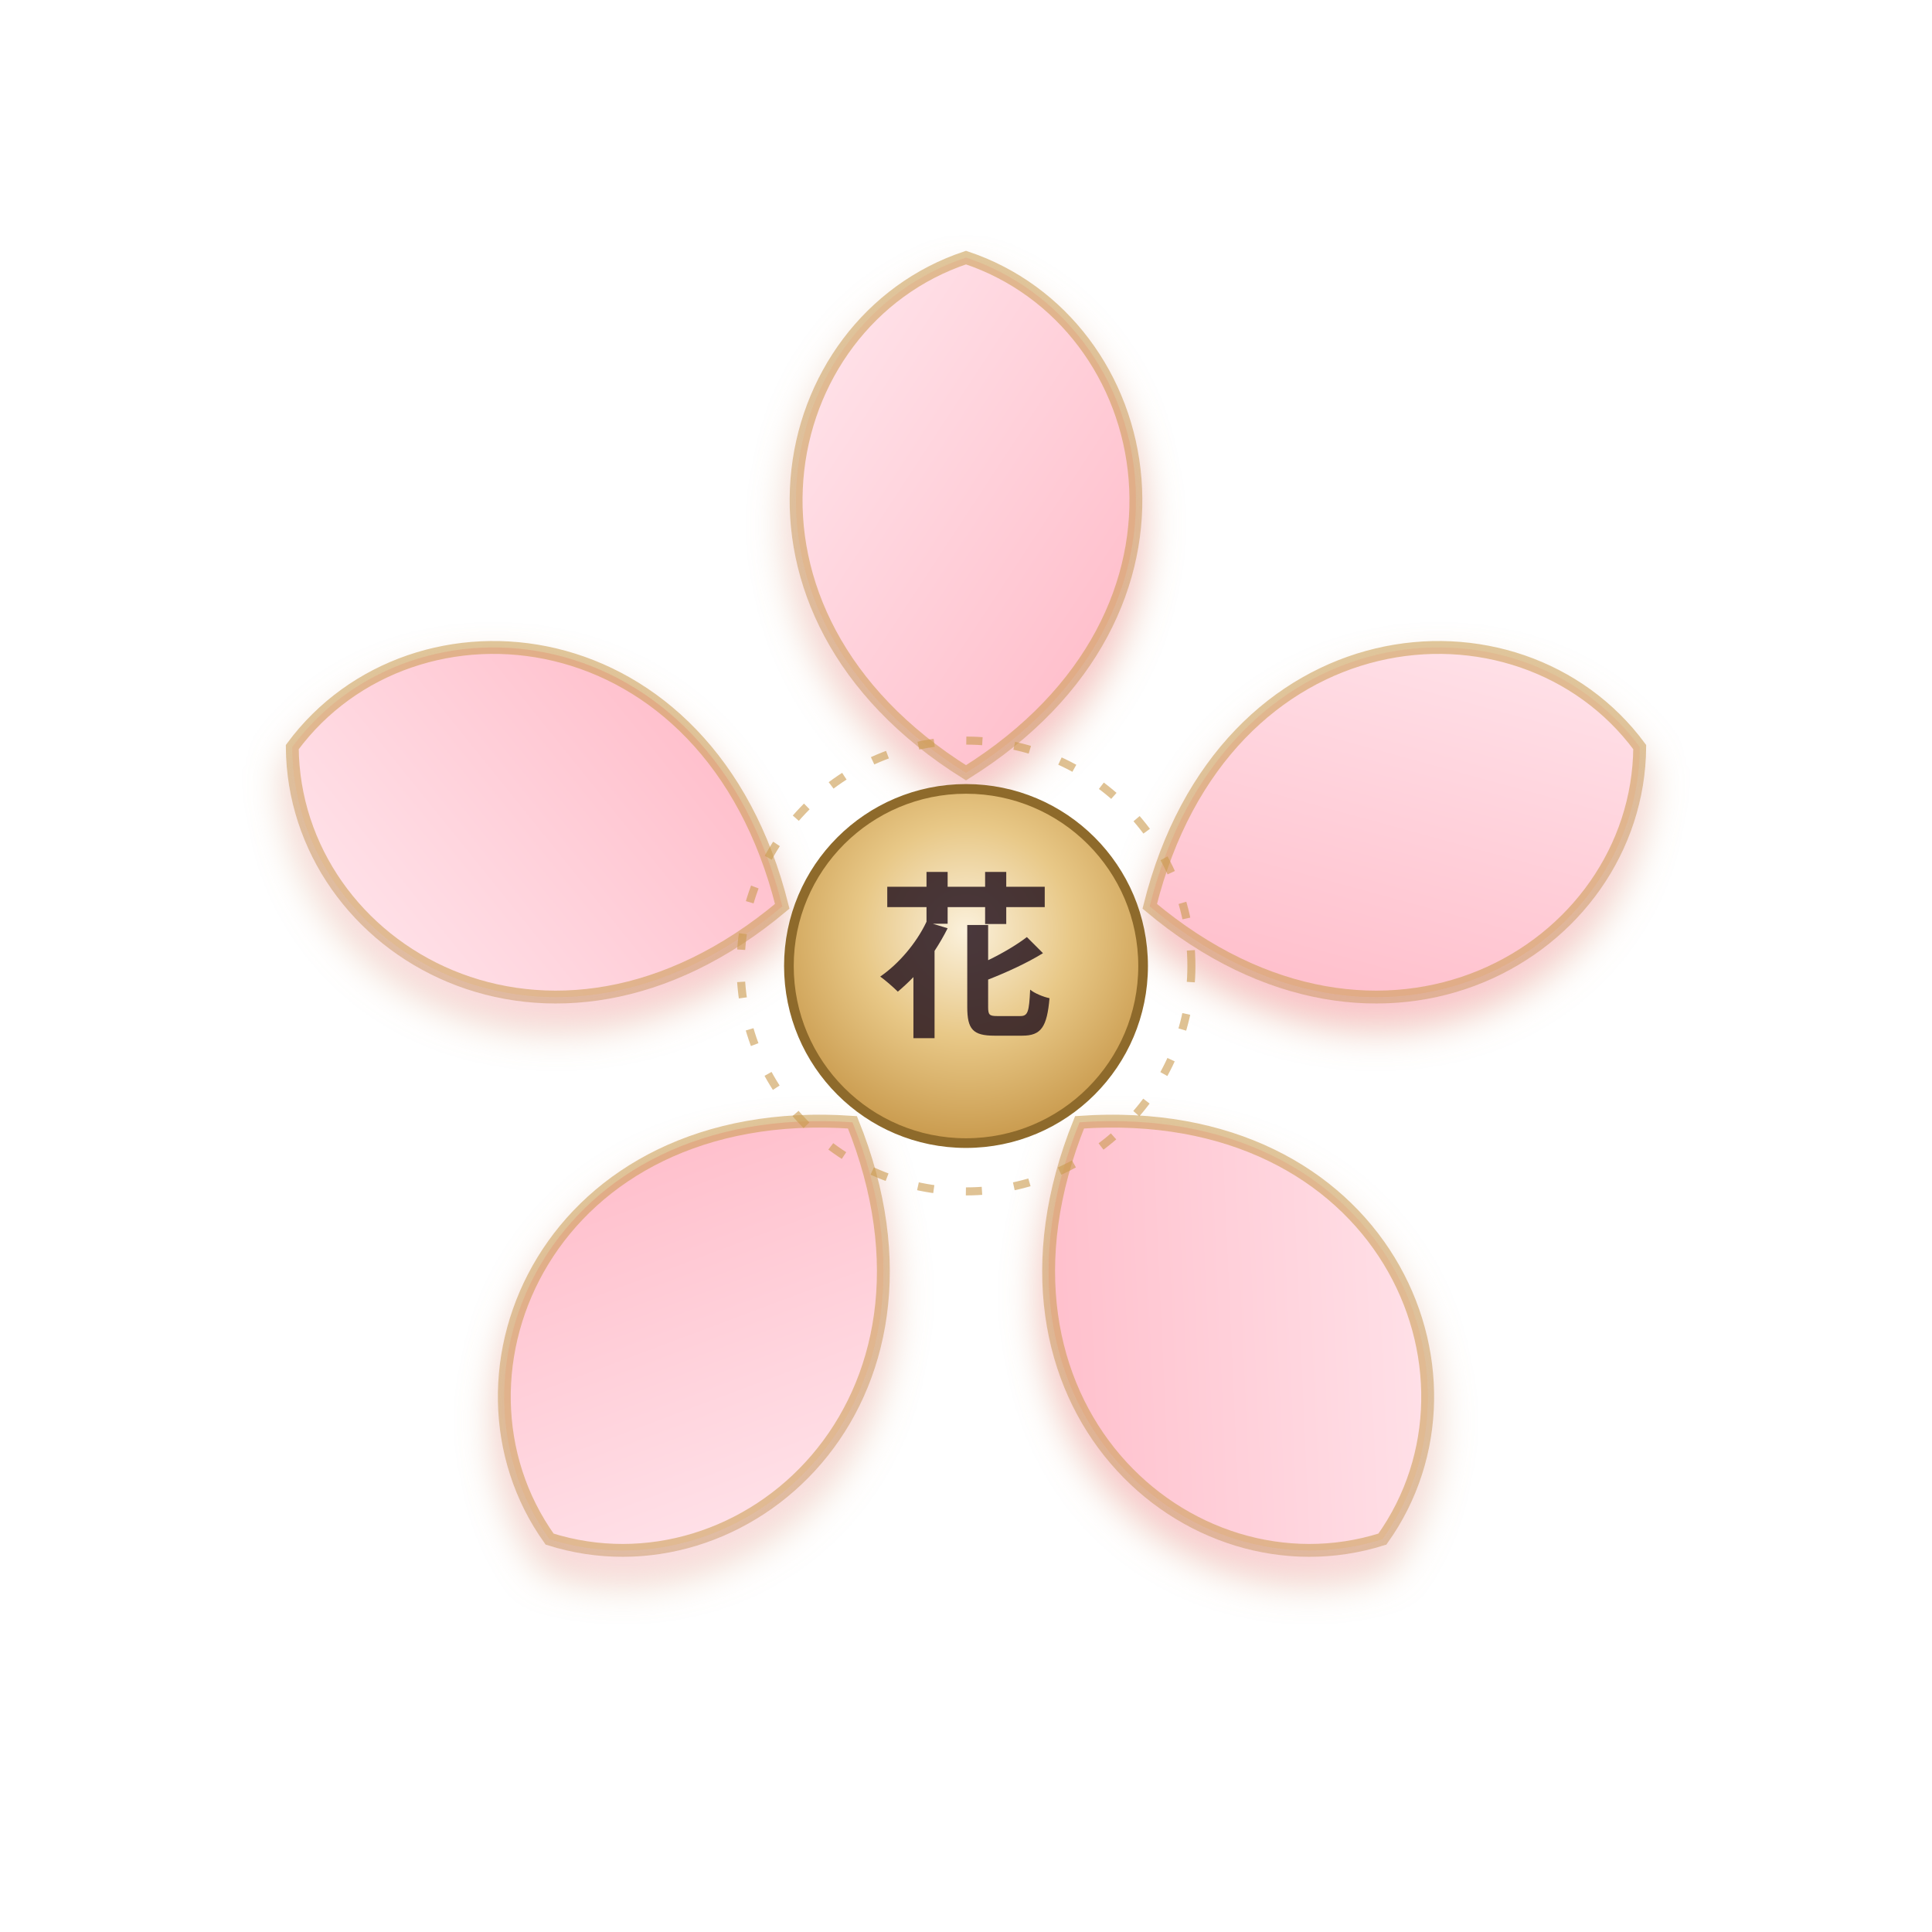
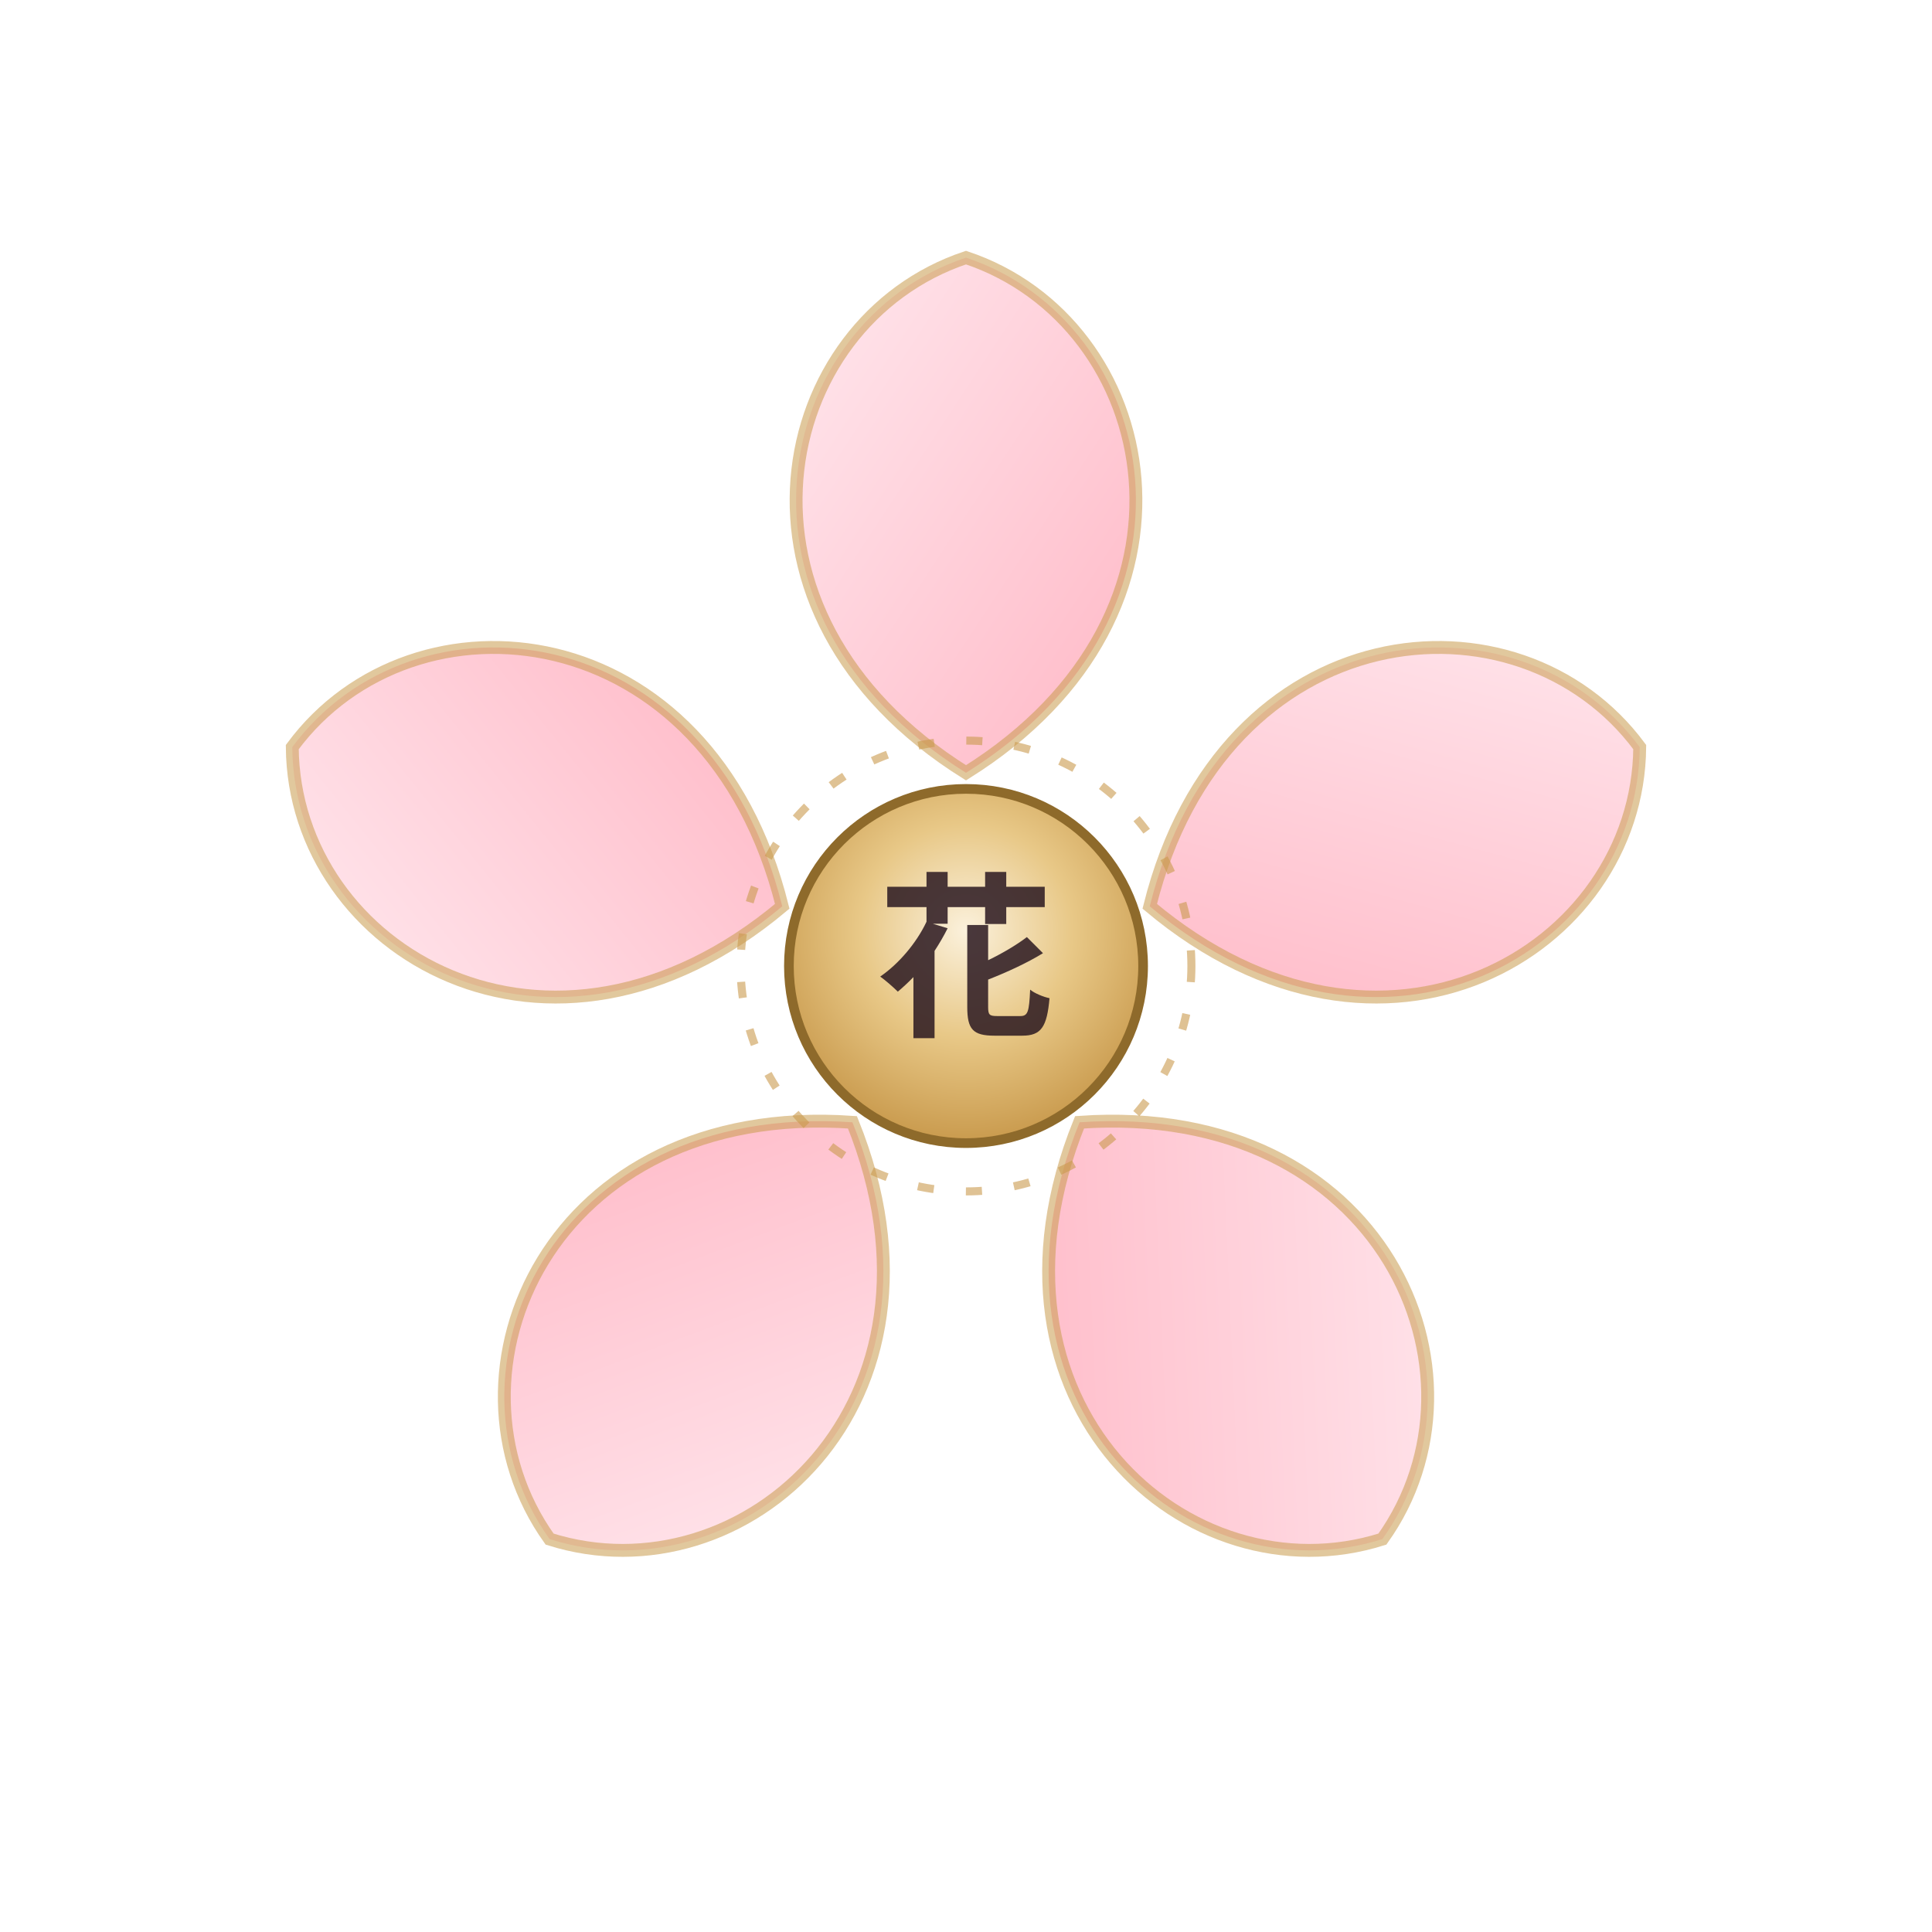
<svg xmlns="http://www.w3.org/2000/svg" viewBox="0 0 120 120" width="120" height="120">
  <defs>
    <linearGradient id="petal" x1="0%" y1="0%" x2="100%" y2="100%">
      <stop offset="0%" stop-color="#FFE8EE" />
      <stop offset="100%" stop-color="#FFB7C5" />
    </linearGradient>
    <radialGradient id="seal" cx="50%" cy="40%" r="60%">
      <stop offset="0%" stop-color="#FBF1DC" />
      <stop offset="50%" stop-color="#E8C887" />
      <stop offset="100%" stop-color="#C99A4D" />
    </radialGradient>
-     <filter id="petalShadow" x="-10%" y="-10%" width="120%" height="120%">
-       <feGaussianBlur stdDeviation="1.2" result="blur" />
-       <feOffset dx="0" dy="1.5" />
-       <feComposite in="SourceGraphic" />
-     </filter>
  </defs>
  <g transform="translate(60,60)">
-     <g filter="url(#petalShadow)">
-       <g>
-         <path d="M0,-44 C12,-40 16,-22 0,-12 C-16,-22 -12,-40 0,-44 Z" fill="url(#petal)" stroke="#C99A4D" stroke-width="0.8" stroke-opacity="0.55" />
-       </g>
+     <g>
+       <path d="M0,-44 C12,-40 16,-22 0,-12 C-16,-22 -12,-40 0,-44 Z" fill="url(#petal)" stroke="#C99A4D" stroke-width="0.8" stroke-opacity="0.55" />
      <g transform="rotate(72)">
        <path d="M0,-44 C12,-40 16,-22 0,-12 C-16,-22 -12,-40 0,-44 Z" fill="url(#petal)" stroke="#C99A4D" stroke-width="0.8" stroke-opacity="0.55" />
      </g>
      <g transform="rotate(144)">
        <path d="M0,-44 C12,-40 16,-22 0,-12 C-16,-22 -12,-40 0,-44 Z" fill="url(#petal)" stroke="#C99A4D" stroke-width="0.8" stroke-opacity="0.55" />
      </g>
      <g transform="rotate(216)">
        <path d="M0,-44 C12,-40 16,-22 0,-12 C-16,-22 -12,-40 0,-44 Z" fill="url(#petal)" stroke="#C99A4D" stroke-width="0.8" stroke-opacity="0.55" />
      </g>
      <g transform="rotate(288)">
        <path d="M0,-44 C12,-40 16,-22 0,-12 C-16,-22 -12,-40 0,-44 Z" fill="url(#petal)" stroke="#C99A4D" stroke-width="0.8" stroke-opacity="0.55" />
      </g>
    </g>
    <circle cx="0" cy="0" r="11" fill="url(#seal)" stroke="#8E6A2B" stroke-width="0.6" />
    <circle cx="0" cy="0" r="14" fill="none" stroke="#C99A4D" stroke-width="0.5" stroke-dasharray="1,2" stroke-opacity="0.6" />
    <text x="0" y="3.5" text-anchor="middle" font-family="'Plus Jakarta Sans', 'PingFang SC', 'Hiragino Sans GB', sans-serif" font-weight="800" font-size="11" fill="#2A1820" opacity="0.85">花</text>
  </g>
</svg>
